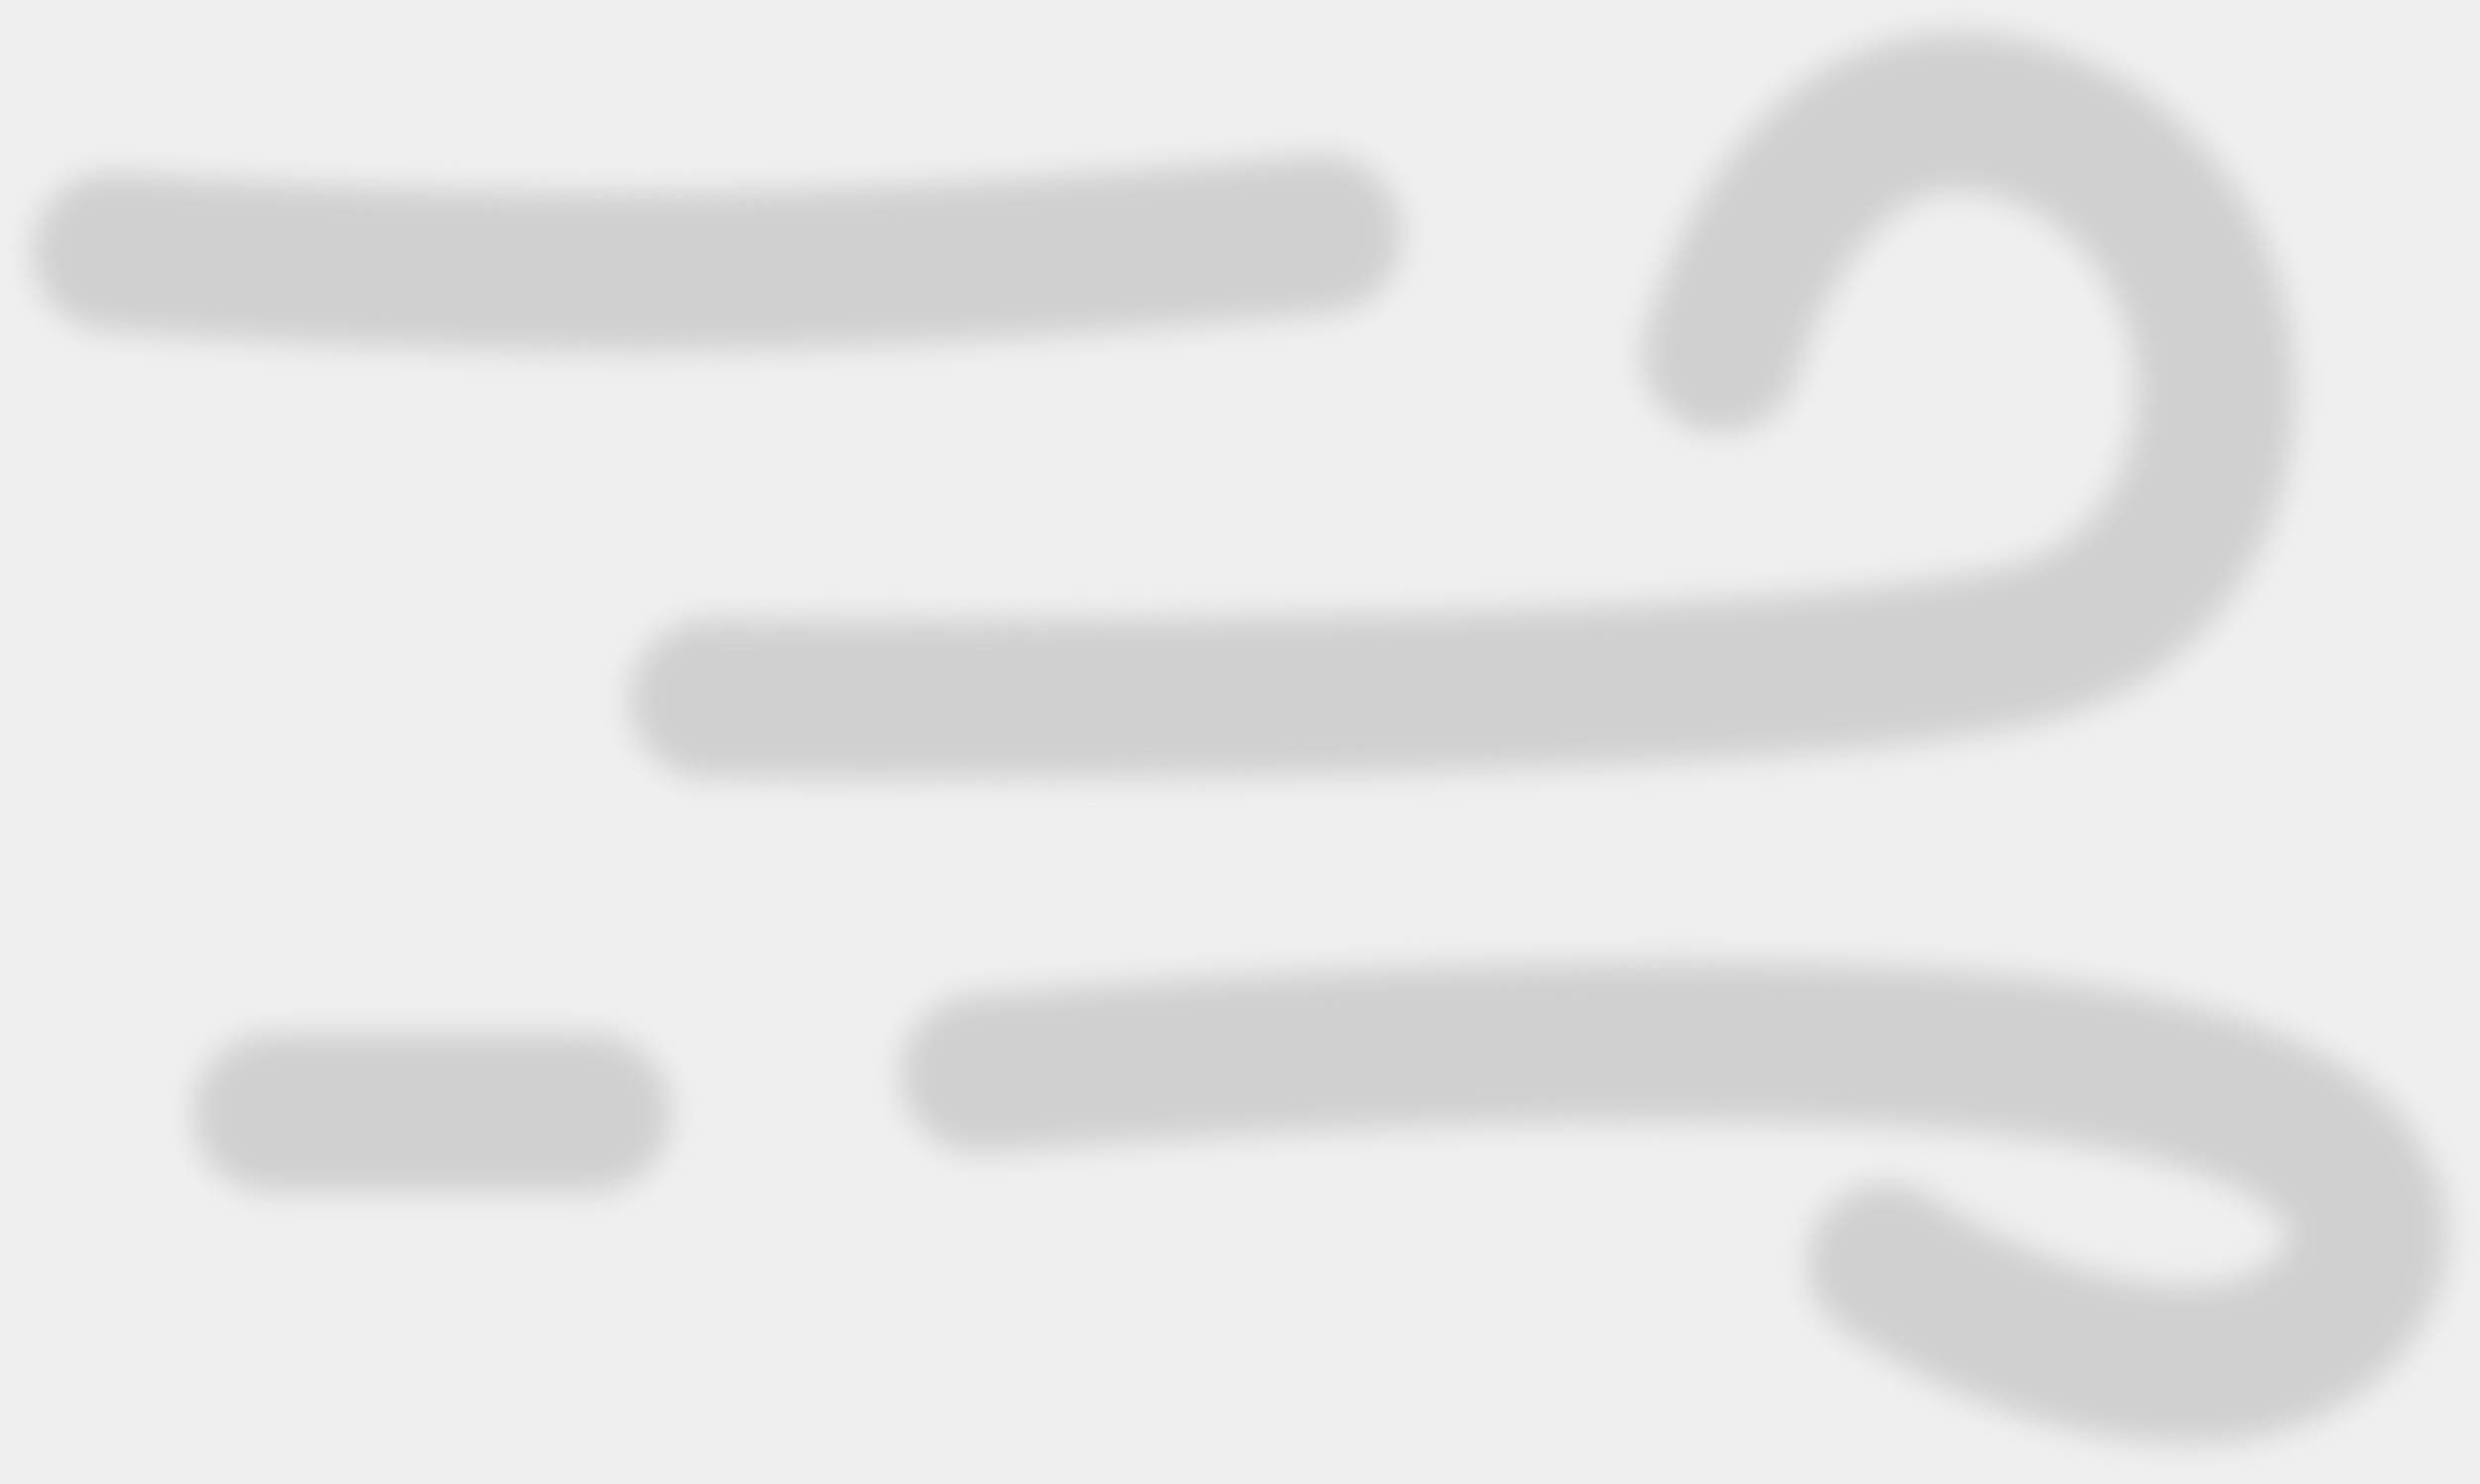
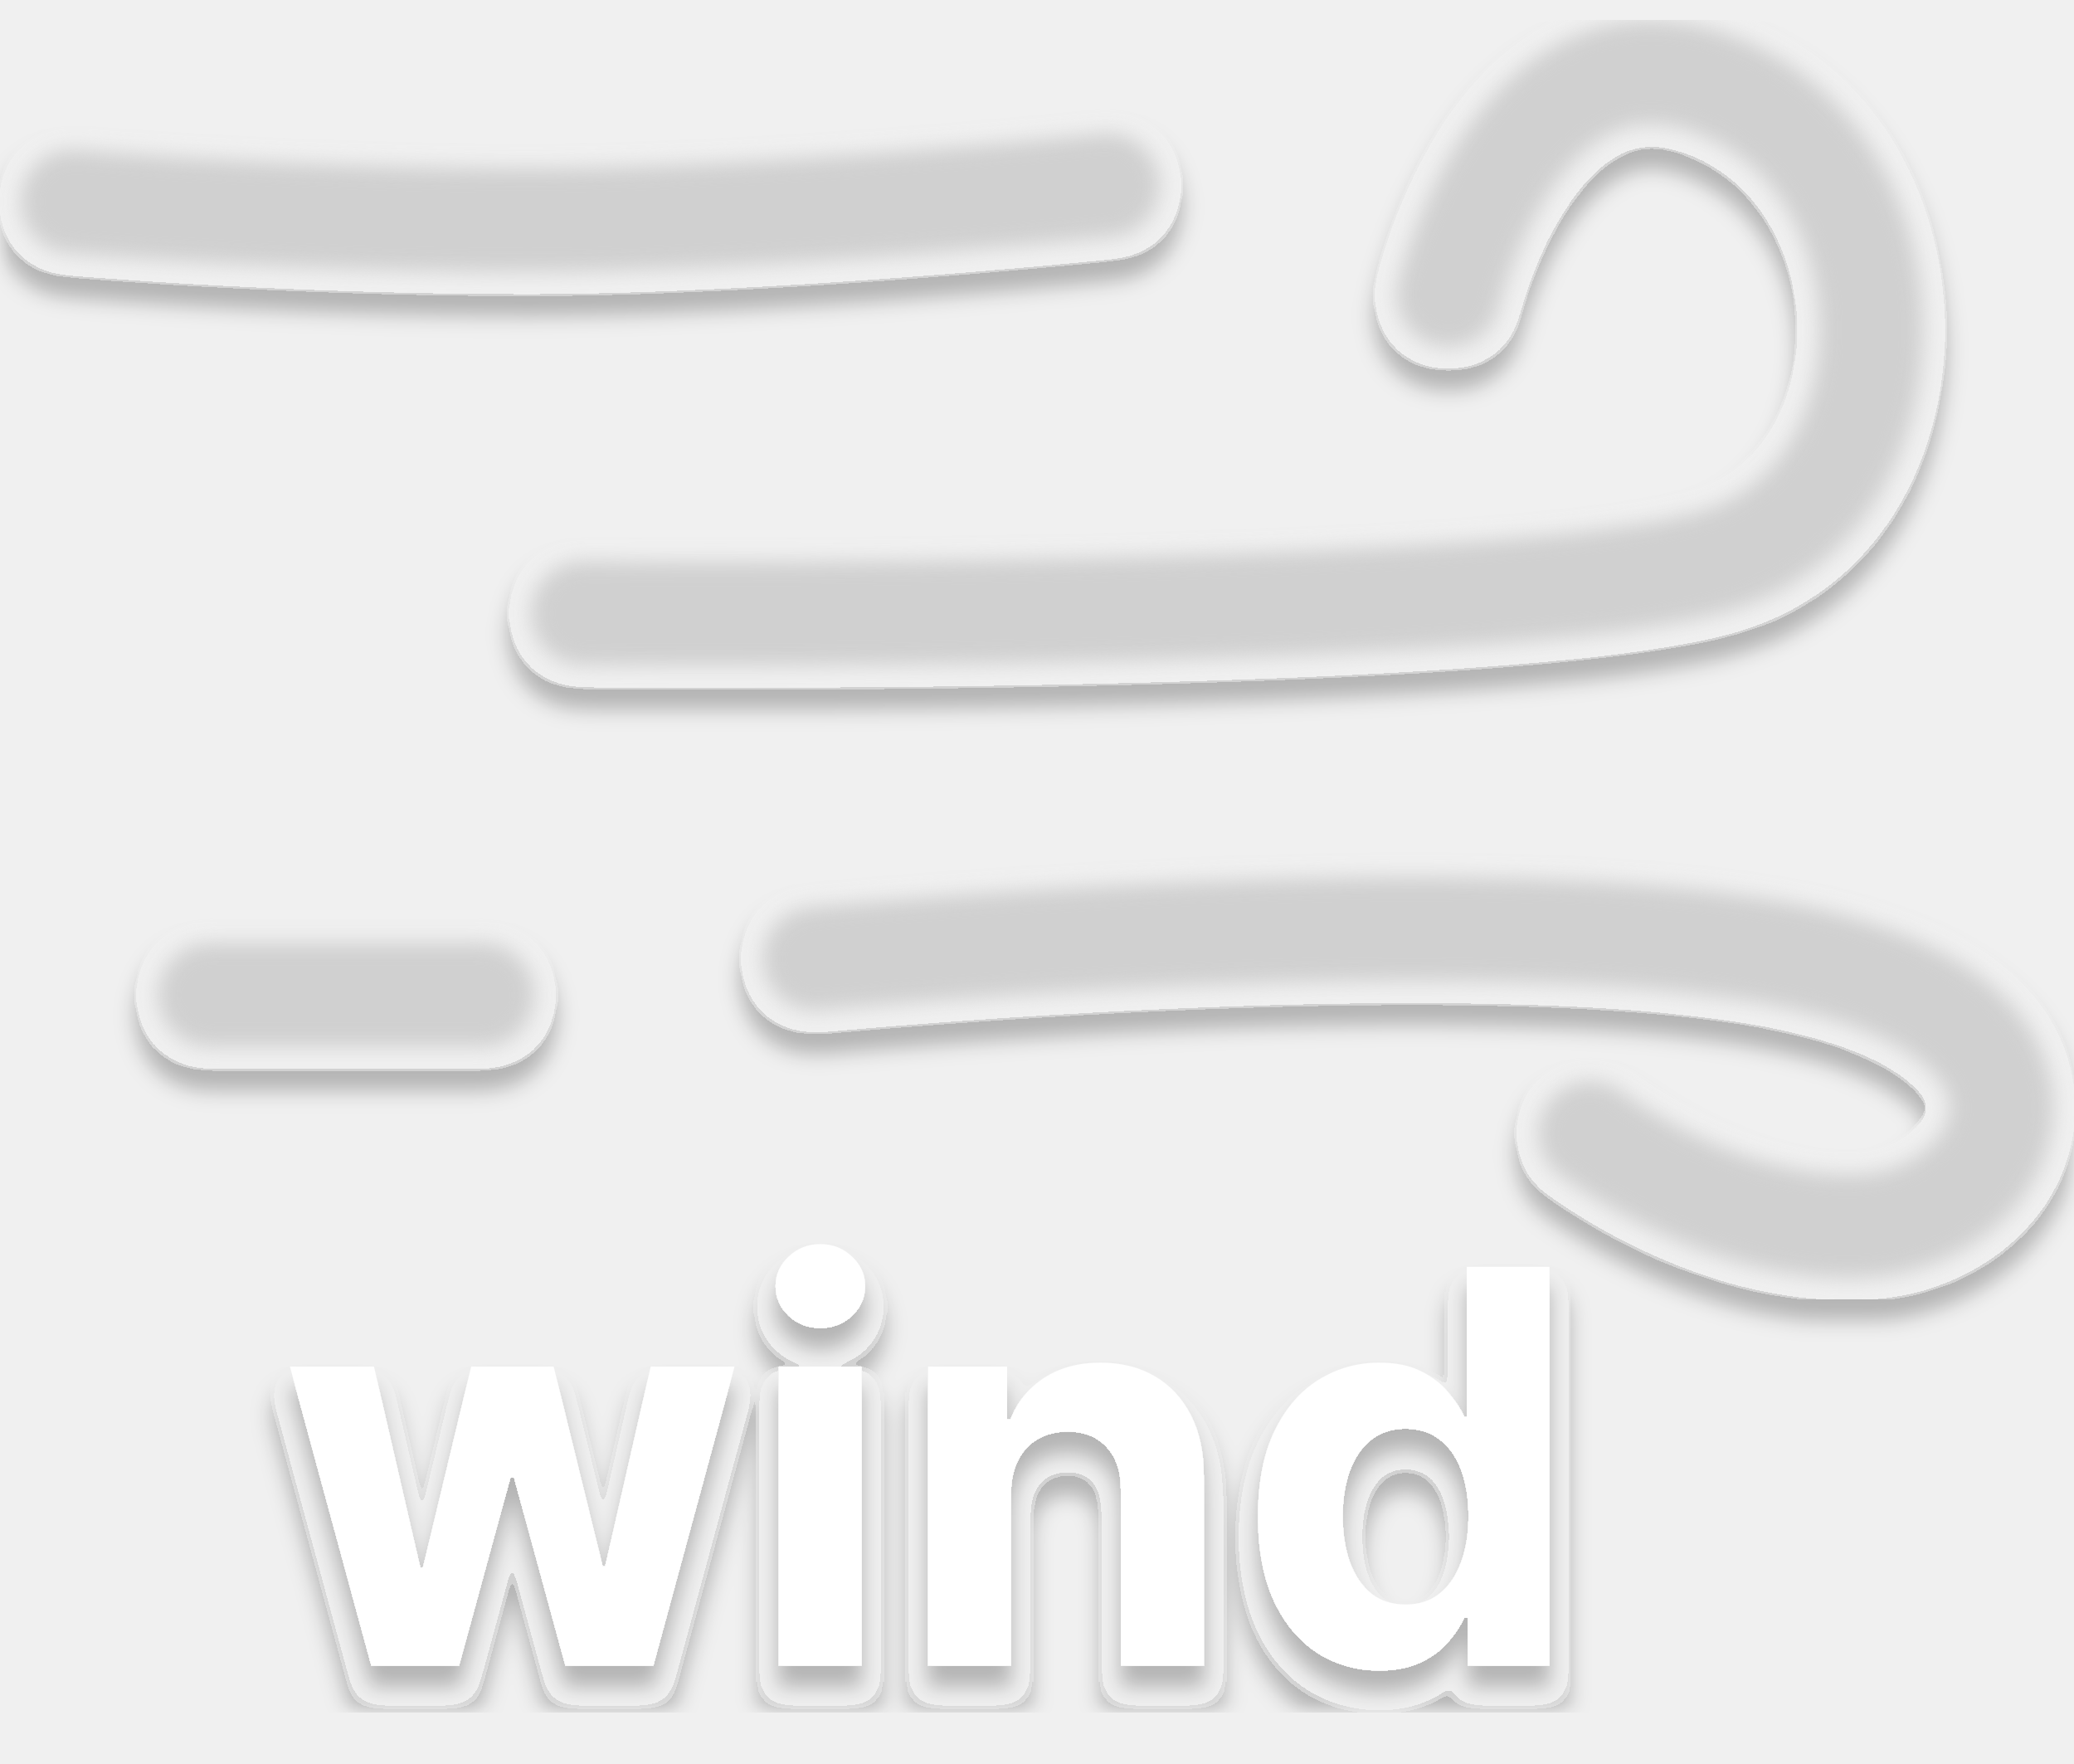
- <svg xmlns="http://www.w3.org/2000/svg" width="311" height="186" viewBox="0 0 311 186" fill="none">
-   <g filter="url(#filter0_f_7_10752)">
-     <path d="M88.841 87.639C88.841 87.639 225.93 88.953 255.611 80.333C285.292 71.713 285.254 26.975 255.611 15.947C225.968 4.919 215.837 44.338 215.837 44.338" stroke="#D0D0D0" stroke-width="20" stroke-linecap="round" />
-     <path d="M122.863 134.656C122.863 134.656 223.471 125.566 267.824 134.656C312.177 143.746 298.054 169.823 277.034 171.015C256.014 172.207 236.617 158.395 236.617 158.395" stroke="#D0D0D0" stroke-width="20" stroke-linecap="round" />
-     <path d="M34.154 139.589H74.154" stroke="#D0D0D0" stroke-width="20" stroke-linecap="round" />
-     <path d="M14 31.589C14 31.589 44.519 34.119 80.682 34.119C116.845 34.119 165.862 29.373 165.862 29.373" stroke="#D0D0D0" stroke-width="20" stroke-linecap="round" />
+ <svg xmlns="http://www.w3.org/2000/svg" width="401" height="341" viewBox="0 0 401 341" fill="none">
+   <g filter="url(#filter0_d_117_19)">
+     <g filter="url(#filter1_f_117_19)">
+       <path d="M112.65 118.578C112.65 118.578 293.35 120.444 332.473 108.202C371.596 95.961 371.546 32.426 332.473 16.765C293.4 1.104 280.046 57.084 280.046 57.084" stroke="#D0D0D0" stroke-width="20" stroke-linecap="round" />
+       <path d="M157.495 185.349C157.495 185.349 290.109 172.44 348.571 185.349C407.034 198.258 388.418 235.292 360.711 236.984C333.004 238.677 307.437 219.062 307.437 219.062" stroke="#D0D0D0" stroke-width="20" stroke-linecap="round" />
+       <path d="M40.566 192.355H93.291" stroke="#D0D0D0" stroke-width="20" stroke-linecap="round" />
+       <path d="M14 38.979C14 38.979 54.228 42.572 101.895 42.572C149.562 42.572 214.173 35.832 214.173 35.832" stroke="#D0D0D0" stroke-width="20" stroke-linecap="round" />
+     </g>
+     <g filter="url(#filter2_d_117_19)">
+       <path d="M71.805 322L56.07 264.182H72.294L81.253 303.028H81.78L91.115 264.182H107.038L116.523 302.803H117.013L125.821 264.182H142.007L126.31 322H109.334L99.396 285.638H98.681L88.744 322H71.805ZM150.561 322V264.182H166.597V322H150.561ZM158.617 256.729C156.233 256.729 154.187 255.938 152.481 254.357C150.8 252.751 149.959 250.831 149.959 248.598C149.959 246.39 150.8 244.495 152.481 242.914C154.187 241.308 156.233 240.505 158.617 240.505C161.001 240.505 163.033 241.308 164.715 242.914C166.421 244.495 167.274 246.39 167.274 248.598C167.274 250.831 166.421 252.751 164.715 254.357C163.033 255.938 161.001 256.729 158.617 256.729ZM195.478 288.574V322H179.442V264.182H194.725V274.383H195.402C196.682 271.02 198.828 268.36 201.839 266.403C204.85 264.42 208.502 263.429 212.793 263.429C216.808 263.429 220.309 264.307 223.295 266.064C226.281 267.821 228.603 270.33 230.259 273.592C231.915 276.83 232.743 280.694 232.743 285.186V322H216.708V288.047C216.733 284.509 215.829 281.748 213.998 279.766C212.166 277.758 209.644 276.754 206.431 276.754C204.273 276.754 202.366 277.219 200.71 278.147C199.079 279.076 197.799 280.431 196.87 282.212C195.967 283.969 195.503 286.089 195.478 288.574ZM266.687 322.941C262.295 322.941 258.318 321.812 254.754 319.553C251.216 317.27 248.405 313.92 246.323 309.503C244.265 305.061 243.236 299.616 243.236 293.166C243.236 286.541 244.302 281.033 246.436 276.641C248.569 272.225 251.404 268.925 254.943 266.741C258.506 264.533 262.408 263.429 266.649 263.429C269.887 263.429 272.584 263.981 274.742 265.085C276.926 266.164 278.682 267.519 280.012 269.151C281.367 270.757 282.396 272.338 283.099 273.893H283.588V244.909H299.586V322H283.776V312.74H283.099C282.346 314.346 281.28 315.94 279.899 317.521C278.544 319.076 276.775 320.369 274.592 321.398C272.434 322.427 269.799 322.941 266.687 322.941ZM271.769 310.18C274.353 310.18 276.537 309.478 278.318 308.072C280.125 306.642 281.505 304.647 282.459 302.087C283.438 299.528 283.927 296.529 283.927 293.091C283.927 289.653 283.45 286.667 282.497 284.132C281.543 281.598 280.163 279.64 278.356 278.26C276.549 276.88 274.353 276.19 271.769 276.19C269.134 276.19 266.913 276.905 265.106 278.335C263.299 279.766 261.932 281.748 261.003 284.283C260.075 286.817 259.61 289.753 259.61 293.091C259.61 296.454 260.075 299.427 261.003 302.012C261.957 304.572 263.324 306.579 265.106 308.035C266.913 309.465 269.134 310.18 271.769 310.18Z" fill="white" />
+     </g>
  </g>
  <defs>
-     <filter id="filter0_f_7_10752" x="-0.001" y="0" width="310.98" height="185.088" filterUnits="userSpaceOnUse" color-interpolation-filters="sRGB">
+     <filter id="filter0_d_117_19" x="-0.001" y="4" width="401.001" height="326.941" filterUnits="userSpaceOnUse" color-interpolation-filters="sRGB">
+       <feFlood flood-opacity="0" result="BackgroundImageFix" />
+       <feColorMatrix in="SourceAlpha" type="matrix" values="0 0 0 0 0 0 0 0 0 0 0 0 0 0 0 0 0 0 127 0" result="hardAlpha" />
+       <feOffset dy="4" />
+       <feGaussianBlur stdDeviation="2" />
+       <feComposite in2="hardAlpha" operator="out" />
+       <feColorMatrix type="matrix" values="0 0 0 0 0 0 0 0 0 0 0 0 0 0 0 0 0 0 0.25 0" />
+       <feBlend mode="normal" in2="BackgroundImageFix" result="effect1_dropShadow_117_19" />
+       <feBlend mode="normal" in="SourceGraphic" in2="effect1_dropShadow_117_19" result="shape" />
+     </filter>
+     <filter id="filter1_f_117_19" x="-0.001" y="0" width="401.001" height="251.088" filterUnits="userSpaceOnUse" color-interpolation-filters="sRGB">
      <feFlood flood-opacity="0" result="BackgroundImageFix" />
      <feBlend mode="normal" in="SourceGraphic" in2="BackgroundImageFix" result="shape" />
-       <feGaussianBlur stdDeviation="2" result="effect1_foregroundBlur_7_10752" />
+       <feGaussianBlur stdDeviation="2" result="effect1_foregroundBlur_117_19" />
+     </filter>
+     <filter id="filter2_d_117_19" x="52.07" y="240.505" width="251.516" height="90.436" filterUnits="userSpaceOnUse" color-interpolation-filters="sRGB">
+       <feFlood flood-opacity="0" result="BackgroundImageFix" />
+       <feColorMatrix in="SourceAlpha" type="matrix" values="0 0 0 0 0 0 0 0 0 0 0 0 0 0 0 0 0 0 127 0" result="hardAlpha" />
+       <feOffset dy="4" />
+       <feGaussianBlur stdDeviation="2" />
+       <feComposite in2="hardAlpha" operator="out" />
+       <feColorMatrix type="matrix" values="0 0 0 0 0 0 0 0 0 0 0 0 0 0 0 0 0 0 0.25 0" />
+       <feBlend mode="normal" in2="BackgroundImageFix" result="effect1_dropShadow_117_19" />
+       <feBlend mode="normal" in="SourceGraphic" in2="effect1_dropShadow_117_19" result="shape" />
    </filter>
  </defs>
</svg>
